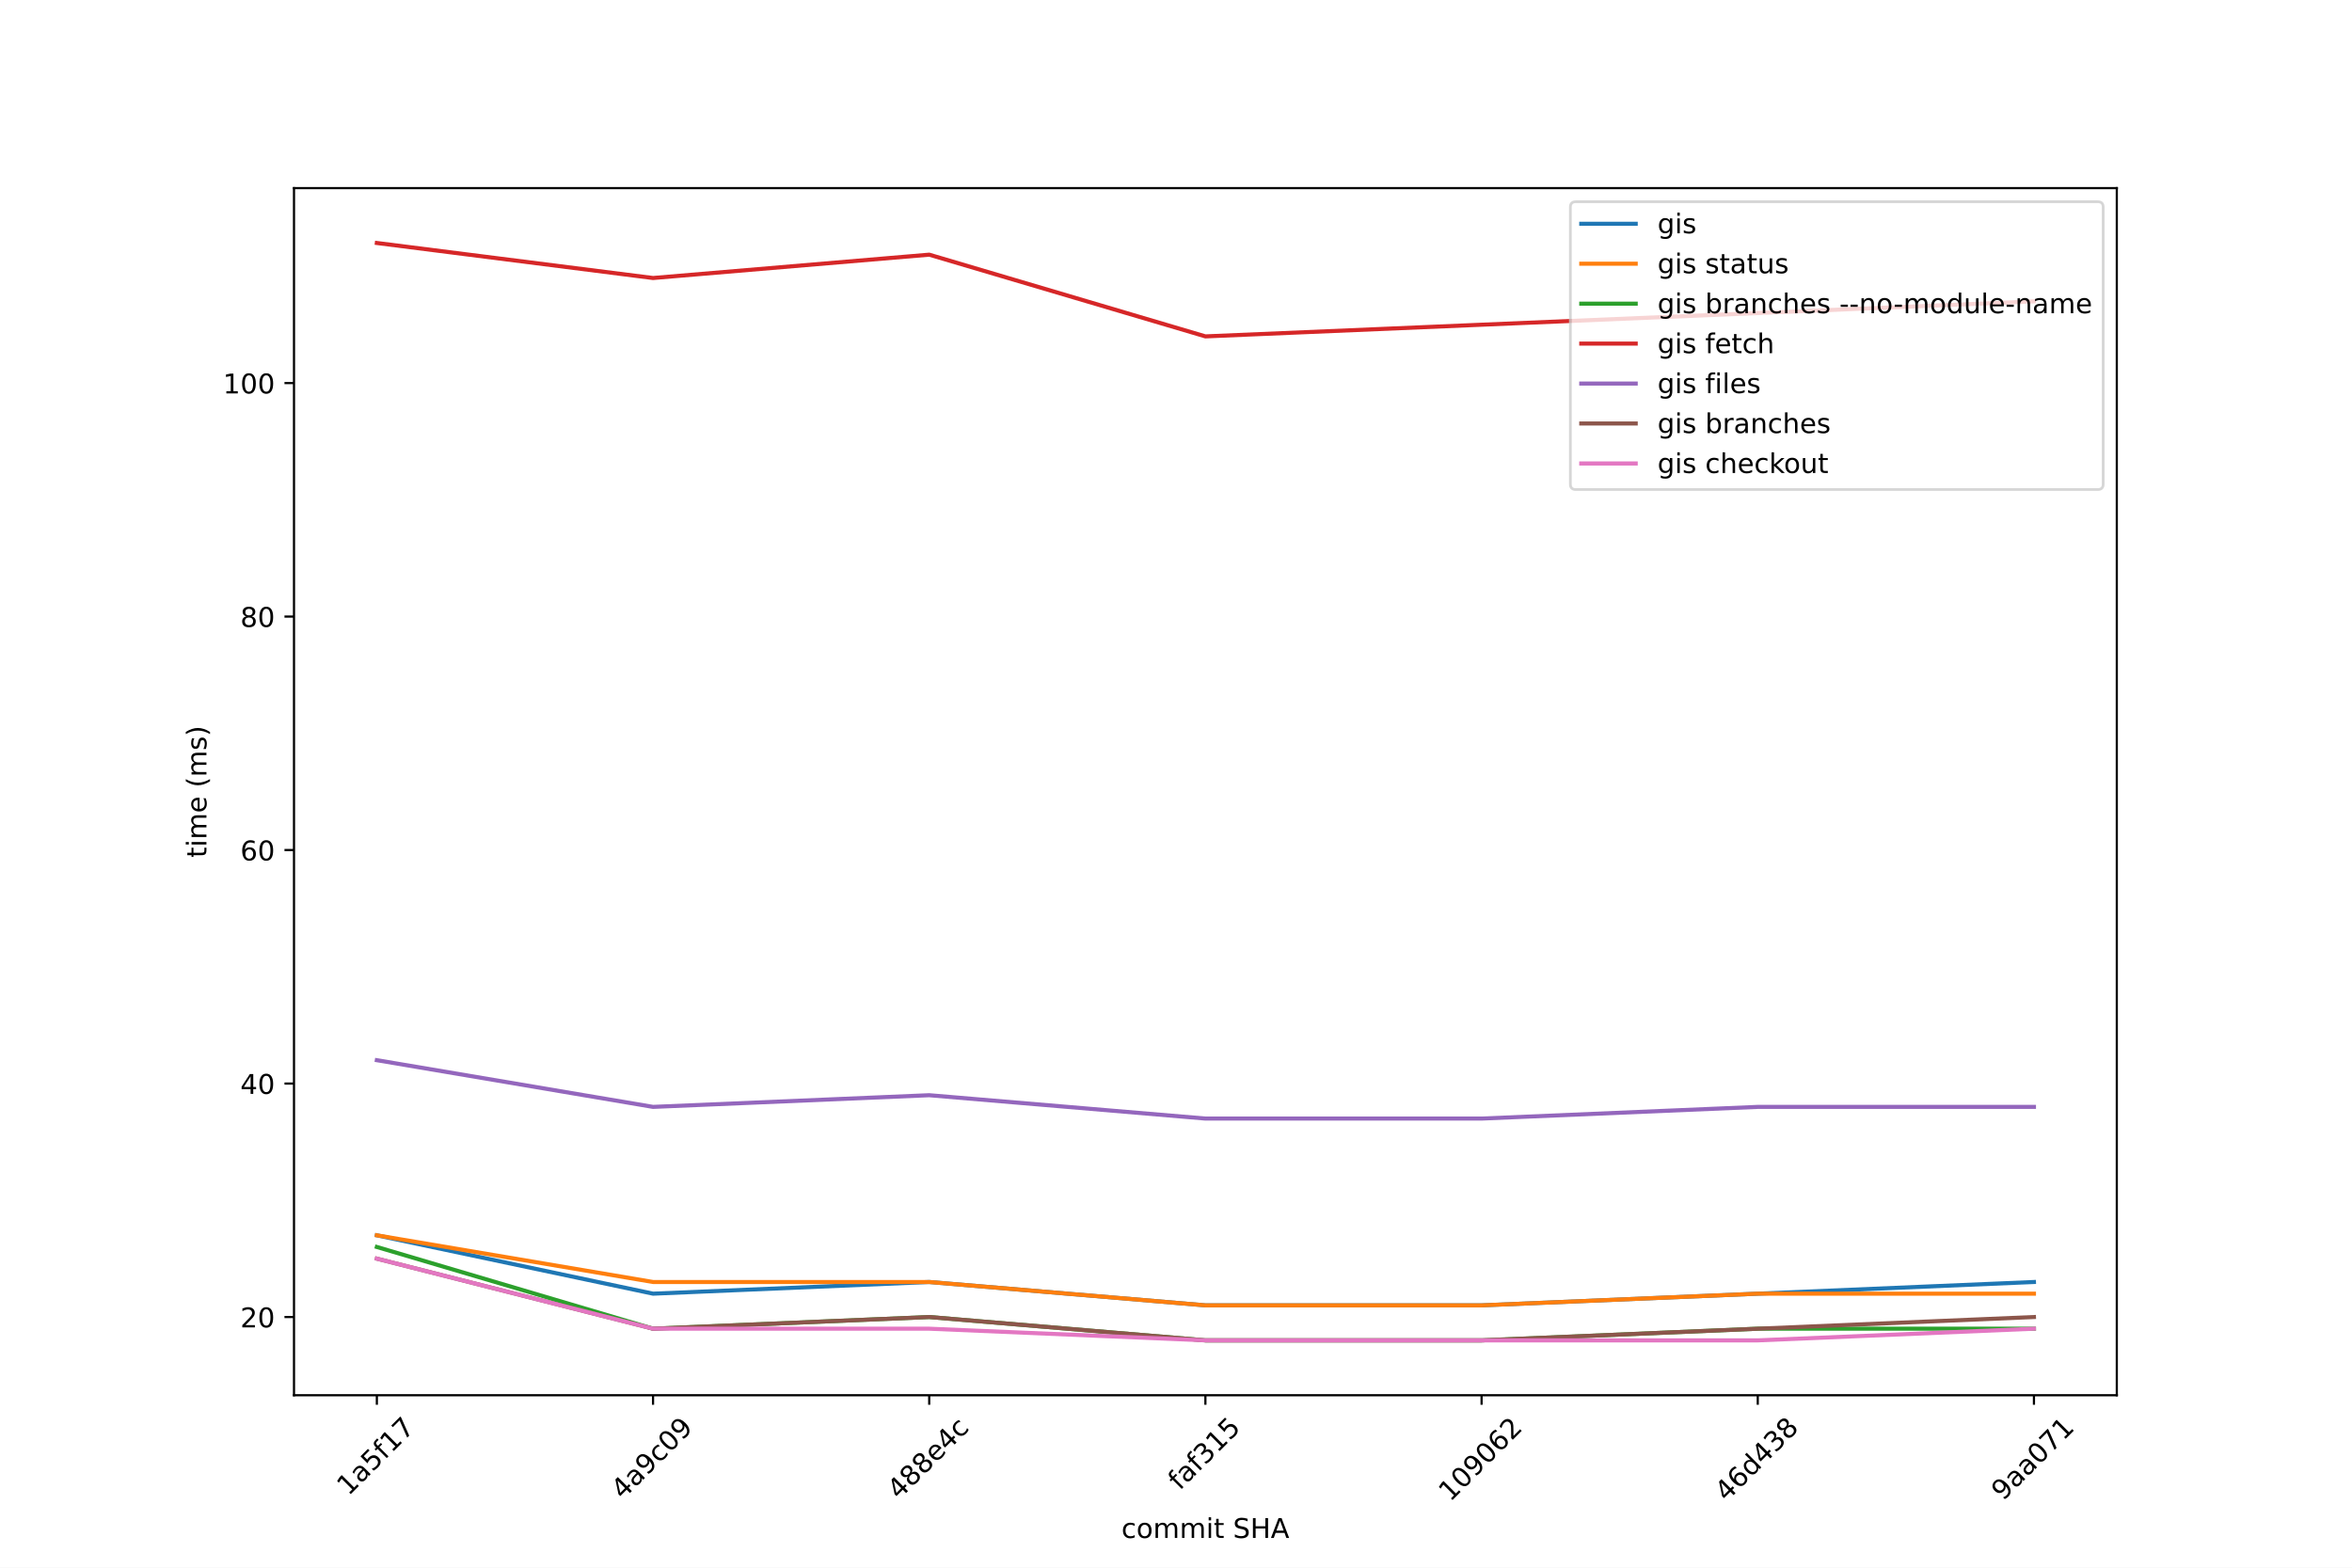
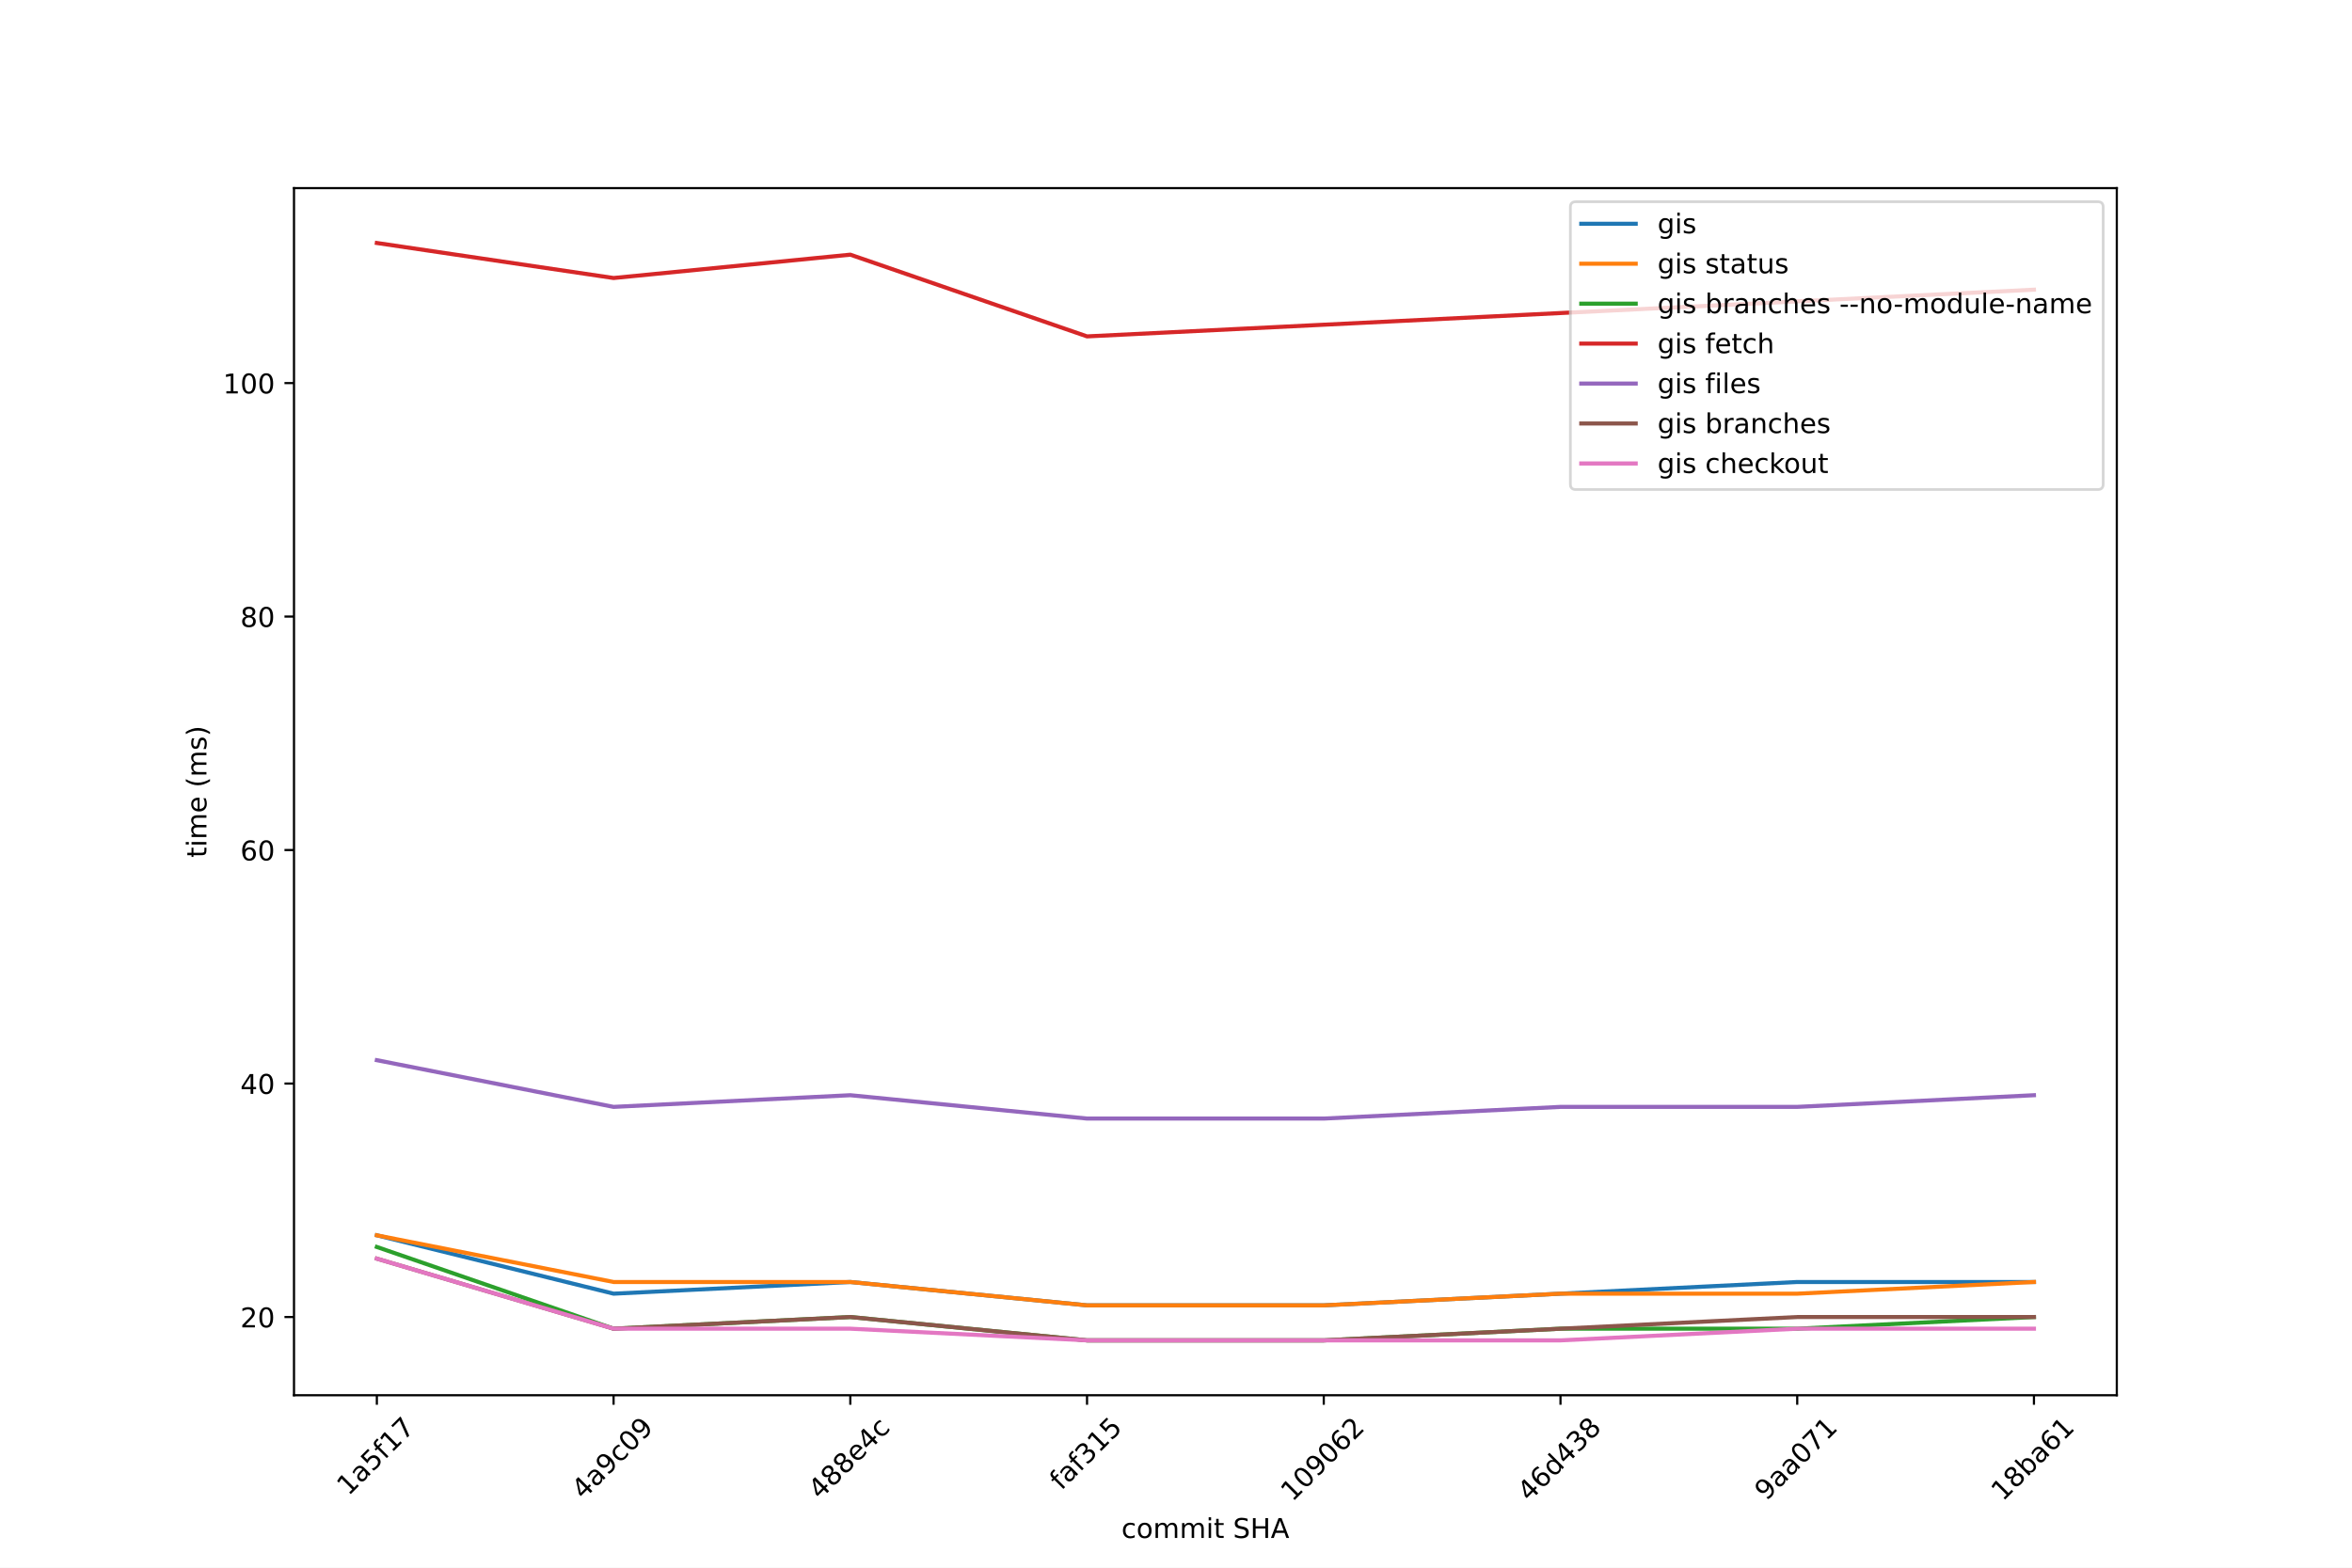
<svg xmlns="http://www.w3.org/2000/svg" xmlns:xlink="http://www.w3.org/1999/xlink" width="864pt" height="576pt" viewBox="0 0 864 576" version="1.1">
  <defs>
    <style type="text/css">*{stroke-linejoin: round; stroke-linecap: butt}</style>
  </defs>
  <g id="figure_1">
    <g id="patch_1">
      <path d="M 0 576  L 864 576  L 864 0  L 0 0  z " style="fill: #ffffff" />
    </g>
    <g id="axes_1">
      <g id="patch_2">
        <path d="M 108 512.64  L 777.6 512.64  L 777.6 69.12  L 108 69.12  z " style="fill: #ffffff" />
      </g>
      <g id="matplotlib.axis_1">
        <g id="xtick_1">
          <g id="line2d_1">
            <defs>
-               <path id="m22c5623aa6" d="M 0 0  L 0 3.5  " style="stroke: #000000; stroke-width: 0.8" />
-             </defs>
-             <g>
-               <use xlink:href="#m22c5623aa6" x="138.436" y="512.64" style="stroke: #000000; stroke-width: 0.8" />
+               <path id="m4ed3299cf0" d="M 0 0  L 0 3.5  " style="stroke: #000000; stroke-width: 0.8" />
+             </defs>
+             <g>
+               <use xlink:href="#m4ed3299cf0" x="138.436" y="512.64" style="stroke: #000000; stroke-width: 0.8" />
            </g>
          </g>
          <g id="text_1">
            <g transform="translate(127.9784 549.8312) rotate(-45) scale(0.1 -0.1)">
              <defs>
                <path id="DejaVuSans-31" d="M 794 531  L 1825 531  L 1825 4091  L 703 3866  L 703 4441  L 1819 4666  L 2450 4666  L 2450 531  L 3481 531  L 3481 0  L 794 0  L 794 531  z " transform="scale(0.015625)" />
                <path id="DejaVuSans-61" d="M 2194 1759  Q 1497 1759 1228 1600  Q 959 1441 959 1056  Q 959 750 1161 570  Q 1363 391 1709 391  Q 2188 391 2477 730  Q 2766 1069 2766 1631  L 2766 1759  L 2194 1759  z M 3341 1997  L 3341 0  L 2766 0  L 2766 531  Q 2569 213 2275 61  Q 1981 -91 1556 -91  Q 1019 -91 701 211  Q 384 513 384 1019  Q 384 1609 779 1909  Q 1175 2209 1959 2209  L 2766 2209  L 2766 2266  Q 2766 2663 2505 2880  Q 2244 3097 1772 3097  Q 1472 3097 1187 3025  Q 903 2953 641 2809  L 641 3341  Q 956 3463 1253 3523  Q 1550 3584 1831 3584  Q 2591 3584 2966 3190  Q 3341 2797 3341 1997  z " transform="scale(0.015625)" />
                <path id="DejaVuSans-35" d="M 691 4666  L 3169 4666  L 3169 4134  L 1269 4134  L 1269 2991  Q 1406 3038 1543 3061  Q 1681 3084 1819 3084  Q 2600 3084 3056 2656  Q 3513 2228 3513 1497  Q 3513 744 3044 326  Q 2575 -91 1722 -91  Q 1428 -91 1123 -41  Q 819 9 494 109  L 494 744  Q 775 591 1075 516  Q 1375 441 1709 441  Q 2250 441 2565 725  Q 2881 1009 2881 1497  Q 2881 1984 2565 2268  Q 2250 2553 1709 2553  Q 1456 2553 1204 2497  Q 953 2441 691 2322  L 691 4666  z " transform="scale(0.015625)" />
                <path id="DejaVuSans-66" d="M 2375 4863  L 2375 4384  L 1825 4384  Q 1516 4384 1395 4259  Q 1275 4134 1275 3809  L 1275 3500  L 2222 3500  L 2222 3053  L 1275 3053  L 1275 0  L 697 0  L 697 3053  L 147 3053  L 147 3500  L 697 3500  L 697 3744  Q 697 4328 969 4595  Q 1241 4863 1831 4863  L 2375 4863  z " transform="scale(0.015625)" />
                <path id="DejaVuSans-37" d="M 525 4666  L 3525 4666  L 3525 4397  L 1831 0  L 1172 0  L 2766 4134  L 525 4134  L 525 4666  z " transform="scale(0.015625)" />
              </defs>
              <use xlink:href="#DejaVuSans-31" />
              <use xlink:href="#DejaVuSans-61" x="63.623" />
              <use xlink:href="#DejaVuSans-35" x="124.902" />
              <use xlink:href="#DejaVuSans-66" x="188.525" />
              <use xlink:href="#DejaVuSans-31" x="223.73" />
              <use xlink:href="#DejaVuSans-37" x="287.354" />
            </g>
          </g>
        </g>
        <g id="xtick_2">
          <g id="line2d_2">
            <g>
-               <use xlink:href="#m22c5623aa6" x="239.891" y="512.64" style="stroke: #000000; stroke-width: 0.8" />
+               <use xlink:href="#m4ed3299cf0" x="225.397" y="512.64" style="stroke: #000000; stroke-width: 0.8" />
            </g>
          </g>
          <g id="text_2">
-             <g transform="translate(228.7335 551.23) rotate(-45) scale(0.1 -0.1)">
+             <g transform="translate(214.24 551.23) rotate(-45) scale(0.1 -0.1)">
              <defs>
                <path id="DejaVuSans-34" d="M 2419 4116  L 825 1625  L 2419 1625  L 2419 4116  z M 2253 4666  L 3047 4666  L 3047 1625  L 3713 1625  L 3713 1100  L 3047 1100  L 3047 0  L 2419 0  L 2419 1100  L 313 1100  L 313 1709  L 2253 4666  z " transform="scale(0.015625)" />
                <path id="DejaVuSans-39" d="M 703 97  L 703 672  Q 941 559 1184 500  Q 1428 441 1663 441  Q 2288 441 2617 861  Q 2947 1281 2994 2138  Q 2813 1869 2534 1725  Q 2256 1581 1919 1581  Q 1219 1581 811 2004  Q 403 2428 403 3163  Q 403 3881 828 4315  Q 1253 4750 1959 4750  Q 2769 4750 3195 4129  Q 3622 3509 3622 2328  Q 3622 1225 3098 567  Q 2575 -91 1691 -91  Q 1453 -91 1209 -44  Q 966 3 703 97  z M 1959 2075  Q 2384 2075 2632 2365  Q 2881 2656 2881 3163  Q 2881 3666 2632 3958  Q 2384 4250 1959 4250  Q 1534 4250 1286 3958  Q 1038 3666 1038 3163  Q 1038 2656 1286 2365  Q 1534 2075 1959 2075  z " transform="scale(0.015625)" />
                <path id="DejaVuSans-63" d="M 3122 3366  L 3122 2828  Q 2878 2963 2633 3030  Q 2388 3097 2138 3097  Q 1578 3097 1268 2742  Q 959 2388 959 1747  Q 959 1106 1268 751  Q 1578 397 2138 397  Q 2388 397 2633 464  Q 2878 531 3122 666  L 3122 134  Q 2881 22 2623 -34  Q 2366 -91 2075 -91  Q 1284 -91 818 406  Q 353 903 353 1747  Q 353 2603 823 3093  Q 1294 3584 2113 3584  Q 2378 3584 2631 3529  Q 2884 3475 3122 3366  z " transform="scale(0.015625)" />
                <path id="DejaVuSans-30" d="M 2034 4250  Q 1547 4250 1301 3770  Q 1056 3291 1056 2328  Q 1056 1369 1301 889  Q 1547 409 2034 409  Q 2525 409 2770 889  Q 3016 1369 3016 2328  Q 3016 3291 2770 3770  Q 2525 4250 2034 4250  z M 2034 4750  Q 2819 4750 3233 4129  Q 3647 3509 3647 2328  Q 3647 1150 3233 529  Q 2819 -91 2034 -91  Q 1250 -91 836 529  Q 422 1150 422 2328  Q 422 3509 836 4129  Q 1250 4750 2034 4750  z " transform="scale(0.015625)" />
              </defs>
              <use xlink:href="#DejaVuSans-34" />
              <use xlink:href="#DejaVuSans-61" x="63.623" />
              <use xlink:href="#DejaVuSans-39" x="124.902" />
              <use xlink:href="#DejaVuSans-63" x="188.525" />
              <use xlink:href="#DejaVuSans-30" x="243.506" />
              <use xlink:href="#DejaVuSans-39" x="307.129" />
            </g>
          </g>
        </g>
        <g id="xtick_3">
          <g id="line2d_3">
            <g>
-               <use xlink:href="#m22c5623aa6" x="341.345" y="512.64" style="stroke: #000000; stroke-width: 0.8" />
+               <use xlink:href="#m4ed3299cf0" x="312.358" y="512.64" style="stroke: #000000; stroke-width: 0.8" />
            </g>
          </g>
          <g id="text_3">
-             <g transform="translate(330.1792 551.2477) rotate(-45) scale(0.1 -0.1)">
+             <g transform="translate(301.1922 551.2477) rotate(-45) scale(0.1 -0.1)">
              <defs>
                <path id="DejaVuSans-38" d="M 2034 2216  Q 1584 2216 1326 1975  Q 1069 1734 1069 1313  Q 1069 891 1326 650  Q 1584 409 2034 409  Q 2484 409 2743 651  Q 3003 894 3003 1313  Q 3003 1734 2745 1975  Q 2488 2216 2034 2216  z M 1403 2484  Q 997 2584 770 2862  Q 544 3141 544 3541  Q 544 4100 942 4425  Q 1341 4750 2034 4750  Q 2731 4750 3128 4425  Q 3525 4100 3525 3541  Q 3525 3141 3298 2862  Q 3072 2584 2669 2484  Q 3125 2378 3379 2068  Q 3634 1759 3634 1313  Q 3634 634 3220 271  Q 2806 -91 2034 -91  Q 1263 -91 848 271  Q 434 634 434 1313  Q 434 1759 690 2068  Q 947 2378 1403 2484  z M 1172 3481  Q 1172 3119 1398 2916  Q 1625 2713 2034 2713  Q 2441 2713 2670 2916  Q 2900 3119 2900 3481  Q 2900 3844 2670 4047  Q 2441 4250 2034 4250  Q 1625 4250 1398 4047  Q 1172 3844 1172 3481  z " transform="scale(0.015625)" />
                <path id="DejaVuSans-65" d="M 3597 1894  L 3597 1613  L 953 1613  Q 991 1019 1311 708  Q 1631 397 2203 397  Q 2534 397 2845 478  Q 3156 559 3463 722  L 3463 178  Q 3153 47 2828 -22  Q 2503 -91 2169 -91  Q 1331 -91 842 396  Q 353 884 353 1716  Q 353 2575 817 3079  Q 1281 3584 2069 3584  Q 2775 3584 3186 3129  Q 3597 2675 3597 1894  z M 3022 2063  Q 3016 2534 2758 2815  Q 2500 3097 2075 3097  Q 1594 3097 1305 2825  Q 1016 2553 972 2059  L 3022 2063  z " transform="scale(0.015625)" />
              </defs>
              <use xlink:href="#DejaVuSans-34" />
              <use xlink:href="#DejaVuSans-38" x="63.623" />
              <use xlink:href="#DejaVuSans-38" x="127.246" />
              <use xlink:href="#DejaVuSans-65" x="190.869" />
              <use xlink:href="#DejaVuSans-34" x="252.393" />
              <use xlink:href="#DejaVuSans-63" x="316.016" />
            </g>
          </g>
        </g>
        <g id="xtick_4">
          <g id="line2d_4">
            <g>
-               <use xlink:href="#m22c5623aa6" x="442.8" y="512.64" style="stroke: #000000; stroke-width: 0.8" />
+               <use xlink:href="#m4ed3299cf0" x="399.319" y="512.64" style="stroke: #000000; stroke-width: 0.8" />
            </g>
          </g>
          <g id="text_4">
-             <g transform="translate(433.3469 547.8215) rotate(-45) scale(0.1 -0.1)">
+             <g transform="translate(389.8663 547.8215) rotate(-45) scale(0.1 -0.1)">
              <defs>
                <path id="DejaVuSans-33" d="M 2597 2516  Q 3050 2419 3304 2112  Q 3559 1806 3559 1356  Q 3559 666 3084 287  Q 2609 -91 1734 -91  Q 1441 -91 1130 -33  Q 819 25 488 141  L 488 750  Q 750 597 1062 519  Q 1375 441 1716 441  Q 2309 441 2620 675  Q 2931 909 2931 1356  Q 2931 1769 2642 2001  Q 2353 2234 1838 2234  L 1294 2234  L 1294 2753  L 1863 2753  Q 2328 2753 2575 2939  Q 2822 3125 2822 3475  Q 2822 3834 2567 4026  Q 2313 4219 1838 4219  Q 1578 4219 1281 4162  Q 984 4106 628 3988  L 628 4550  Q 988 4650 1302 4700  Q 1616 4750 1894 4750  Q 2613 4750 3031 4423  Q 3450 4097 3450 3541  Q 3450 3153 3228 2886  Q 3006 2619 2597 2516  z " transform="scale(0.015625)" />
              </defs>
              <use xlink:href="#DejaVuSans-66" />
              <use xlink:href="#DejaVuSans-61" x="35.205" />
              <use xlink:href="#DejaVuSans-66" x="96.484" />
              <use xlink:href="#DejaVuSans-33" x="131.689" />
              <use xlink:href="#DejaVuSans-31" x="195.312" />
              <use xlink:href="#DejaVuSans-35" x="258.936" />
            </g>
          </g>
        </g>
        <g id="xtick_5">
          <g id="line2d_5">
            <g>
-               <use xlink:href="#m22c5623aa6" x="544.255" y="512.64" style="stroke: #000000; stroke-width: 0.8" />
+               <use xlink:href="#m4ed3299cf0" x="486.281" y="512.64" style="stroke: #000000; stroke-width: 0.8" />
            </g>
          </g>
          <g id="text_5">
-             <g transform="translate(532.7088 552.0067) rotate(-45) scale(0.1 -0.1)">
+             <g transform="translate(474.7348 552.0067) rotate(-45) scale(0.1 -0.1)">
              <defs>
                <path id="DejaVuSans-36" d="M 2113 2584  Q 1688 2584 1439 2293  Q 1191 2003 1191 1497  Q 1191 994 1439 701  Q 1688 409 2113 409  Q 2538 409 2786 701  Q 3034 994 3034 1497  Q 3034 2003 2786 2293  Q 2538 2584 2113 2584  z M 3366 4563  L 3366 3988  Q 3128 4100 2886 4159  Q 2644 4219 2406 4219  Q 1781 4219 1451 3797  Q 1122 3375 1075 2522  Q 1259 2794 1537 2939  Q 1816 3084 2150 3084  Q 2853 3084 3261 2657  Q 3669 2231 3669 1497  Q 3669 778 3244 343  Q 2819 -91 2113 -91  Q 1303 -91 875 529  Q 447 1150 447 2328  Q 447 3434 972 4092  Q 1497 4750 2381 4750  Q 2619 4750 2861 4703  Q 3103 4656 3366 4563  z " transform="scale(0.015625)" />
                <path id="DejaVuSans-32" d="M 1228 531  L 3431 531  L 3431 0  L 469 0  L 469 531  Q 828 903 1448 1529  Q 2069 2156 2228 2338  Q 2531 2678 2651 2914  Q 2772 3150 2772 3378  Q 2772 3750 2511 3984  Q 2250 4219 1831 4219  Q 1534 4219 1204 4116  Q 875 4013 500 3803  L 500 4441  Q 881 4594 1212 4672  Q 1544 4750 1819 4750  Q 2544 4750 2975 4387  Q 3406 4025 3406 3419  Q 3406 3131 3298 2873  Q 3191 2616 2906 2266  Q 2828 2175 2409 1742  Q 1991 1309 1228 531  z " transform="scale(0.015625)" />
              </defs>
              <use xlink:href="#DejaVuSans-31" />
              <use xlink:href="#DejaVuSans-30" x="63.623" />
              <use xlink:href="#DejaVuSans-39" x="127.246" />
              <use xlink:href="#DejaVuSans-30" x="190.869" />
              <use xlink:href="#DejaVuSans-36" x="254.492" />
              <use xlink:href="#DejaVuSans-32" x="318.115" />
            </g>
          </g>
        </g>
        <g id="xtick_6">
          <g id="line2d_6">
            <g>
-               <use xlink:href="#m22c5623aa6" x="645.709" y="512.64" style="stroke: #000000; stroke-width: 0.8" />
+               <use xlink:href="#m4ed3299cf0" x="573.242" y="512.64" style="stroke: #000000; stroke-width: 0.8" />
            </g>
          </g>
          <g id="text_6">
-             <g transform="translate(634.1683 551.9968) rotate(-45) scale(0.1 -0.1)">
+             <g transform="translate(561.7008 551.9968) rotate(-45) scale(0.1 -0.1)">
              <defs>
                <path id="DejaVuSans-64" d="M 2906 2969  L 2906 4863  L 3481 4863  L 3481 0  L 2906 0  L 2906 525  Q 2725 213 2448 61  Q 2172 -91 1784 -91  Q 1150 -91 751 415  Q 353 922 353 1747  Q 353 2572 751 3078  Q 1150 3584 1784 3584  Q 2172 3584 2448 3432  Q 2725 3281 2906 2969  z M 947 1747  Q 947 1113 1208 752  Q 1469 391 1925 391  Q 2381 391 2643 752  Q 2906 1113 2906 1747  Q 2906 2381 2643 2742  Q 2381 3103 1925 3103  Q 1469 3103 1208 2742  Q 947 2381 947 1747  z " transform="scale(0.015625)" />
              </defs>
              <use xlink:href="#DejaVuSans-34" />
              <use xlink:href="#DejaVuSans-36" x="63.623" />
              <use xlink:href="#DejaVuSans-64" x="127.246" />
              <use xlink:href="#DejaVuSans-34" x="190.723" />
              <use xlink:href="#DejaVuSans-33" x="254.346" />
              <use xlink:href="#DejaVuSans-38" x="317.969" />
            </g>
          </g>
        </g>
        <g id="xtick_7">
          <g id="line2d_7">
            <g>
-               <use xlink:href="#m22c5623aa6" x="747.164" y="512.64" style="stroke: #000000; stroke-width: 0.8" />
+               <use xlink:href="#m4ed3299cf0" x="660.203" y="512.64" style="stroke: #000000; stroke-width: 0.8" />
            </g>
          </g>
          <g id="text_7">
-             <g transform="translate(735.7836 551.6753) rotate(-45) scale(0.1 -0.1)">
+             <g transform="translate(648.8226 551.6753) rotate(-45) scale(0.1 -0.1)">
              <use xlink:href="#DejaVuSans-39" />
              <use xlink:href="#DejaVuSans-61" x="63.623" />
              <use xlink:href="#DejaVuSans-61" x="124.902" />
              <use xlink:href="#DejaVuSans-30" x="186.182" />
              <use xlink:href="#DejaVuSans-37" x="249.805" />
              <use xlink:href="#DejaVuSans-31" x="313.428" />
            </g>
          </g>
        </g>
-         <g id="text_8">
+         <g id="xtick_8">
+           <g id="line2d_8">
+             <g>
+               <use xlink:href="#m4ed3299cf0" x="747.164" y="512.64" style="stroke: #000000; stroke-width: 0.8" />
+             </g>
+           </g>
+           <g id="text_8">
+             <g transform="translate(735.7057 551.831) rotate(-45) scale(0.1 -0.1)">
+               <defs>
+                 <path id="DejaVuSans-62" d="M 3116 1747  Q 3116 2381 2855 2742  Q 2594 3103 2138 3103  Q 1681 3103 1420 2742  Q 1159 2381 1159 1747  Q 1159 1113 1420 752  Q 1681 391 2138 391  Q 2594 391 2855 752  Q 3116 1113 3116 1747  z M 1159 2969  Q 1341 3281 1617 3432  Q 1894 3584 2278 3584  Q 2916 3584 3314 3078  Q 3713 2572 3713 1747  Q 3713 922 3314 415  Q 2916 -91 2278 -91  Q 1894 -91 1617 61  Q 1341 213 1159 525  L 1159 0  L 581 0  L 581 4863  L 1159 4863  L 1159 2969  z " transform="scale(0.015625)" />
+               </defs>
+               <use xlink:href="#DejaVuSans-31" />
+               <use xlink:href="#DejaVuSans-38" x="63.623" />
+               <use xlink:href="#DejaVuSans-62" x="127.246" />
+               <use xlink:href="#DejaVuSans-61" x="190.723" />
+               <use xlink:href="#DejaVuSans-36" x="252.002" />
+               <use xlink:href="#DejaVuSans-31" x="315.625" />
+             </g>
+           </g>
+         </g>
+         <g id="text_9">
          <g transform="translate(411.9578 565.0757) scale(0.1 -0.1)">
            <defs>
              <path id="DejaVuSans-6f" d="M 1959 3097  Q 1497 3097 1228 2736  Q 959 2375 959 1747  Q 959 1119 1226 758  Q 1494 397 1959 397  Q 2419 397 2687 759  Q 2956 1122 2956 1747  Q 2956 2369 2687 2733  Q 2419 3097 1959 3097  z M 1959 3584  Q 2709 3584 3137 3096  Q 3566 2609 3566 1747  Q 3566 888 3137 398  Q 2709 -91 1959 -91  Q 1206 -91 779 398  Q 353 888 353 1747  Q 353 2609 779 3096  Q 1206 3584 1959 3584  z " transform="scale(0.015625)" />
              <path id="DejaVuSans-6d" d="M 3328 2828  Q 3544 3216 3844 3400  Q 4144 3584 4550 3584  Q 5097 3584 5394 3201  Q 5691 2819 5691 2113  L 5691 0  L 5113 0  L 5113 2094  Q 5113 2597 4934 2840  Q 4756 3084 4391 3084  Q 3944 3084 3684 2787  Q 3425 2491 3425 1978  L 3425 0  L 2847 0  L 2847 2094  Q 2847 2600 2669 2842  Q 2491 3084 2119 3084  Q 1678 3084 1418 2786  Q 1159 2488 1159 1978  L 1159 0  L 581 0  L 581 3500  L 1159 3500  L 1159 2956  Q 1356 3278 1631 3431  Q 1906 3584 2284 3584  Q 2666 3584 2933 3390  Q 3200 3197 3328 2828  z " transform="scale(0.015625)" />
              <path id="DejaVuSans-69" d="M 603 3500  L 1178 3500  L 1178 0  L 603 0  L 603 3500  z M 603 4863  L 1178 4863  L 1178 4134  L 603 4134  L 603 4863  z " transform="scale(0.015625)" />
              <path id="DejaVuSans-74" d="M 1172 4494  L 1172 3500  L 2356 3500  L 2356 3053  L 1172 3053  L 1172 1153  Q 1172 725 1289 603  Q 1406 481 1766 481  L 2356 481  L 2356 0  L 1766 0  Q 1100 0 847 248  Q 594 497 594 1153  L 594 3053  L 172 3053  L 172 3500  L 594 3500  L 594 4494  L 1172 4494  z " transform="scale(0.015625)" />
              <path id="DejaVuSans-20" transform="scale(0.015625)" />
              <path id="DejaVuSans-53" d="M 3425 4513  L 3425 3897  Q 3066 4069 2747 4153  Q 2428 4238 2131 4238  Q 1616 4238 1336 4038  Q 1056 3838 1056 3469  Q 1056 3159 1242 3001  Q 1428 2844 1947 2747  L 2328 2669  Q 3034 2534 3370 2195  Q 3706 1856 3706 1288  Q 3706 609 3251 259  Q 2797 -91 1919 -91  Q 1588 -91 1214 -16  Q 841 59 441 206  L 441 856  Q 825 641 1194 531  Q 1563 422 1919 422  Q 2459 422 2753 634  Q 3047 847 3047 1241  Q 3047 1584 2836 1778  Q 2625 1972 2144 2069  L 1759 2144  Q 1053 2284 737 2584  Q 422 2884 422 3419  Q 422 4038 858 4394  Q 1294 4750 2059 4750  Q 2388 4750 2728 4690  Q 3069 4631 3425 4513  z " transform="scale(0.015625)" />
              <path id="DejaVuSans-48" d="M 628 4666  L 1259 4666  L 1259 2753  L 3553 2753  L 3553 4666  L 4184 4666  L 4184 0  L 3553 0  L 3553 2222  L 1259 2222  L 1259 0  L 628 0  L 628 4666  z " transform="scale(0.015625)" />
              <path id="DejaVuSans-41" d="M 2188 4044  L 1331 1722  L 3047 1722  L 2188 4044  z M 1831 4666  L 2547 4666  L 4325 0  L 3669 0  L 3244 1197  L 1141 1197  L 716 0  L 50 0  L 1831 4666  z " transform="scale(0.015625)" />
            </defs>
            <use xlink:href="#DejaVuSans-63" />
            <use xlink:href="#DejaVuSans-6f" x="54.98" />
            <use xlink:href="#DejaVuSans-6d" x="116.162" />
            <use xlink:href="#DejaVuSans-6d" x="213.574" />
            <use xlink:href="#DejaVuSans-69" x="310.986" />
            <use xlink:href="#DejaVuSans-74" x="338.77" />
            <use xlink:href="#DejaVuSans-20" x="377.979" />
            <use xlink:href="#DejaVuSans-53" x="409.766" />
            <use xlink:href="#DejaVuSans-48" x="473.242" />
            <use xlink:href="#DejaVuSans-41" x="548.438" />
          </g>
        </g>
      </g>
      <g id="matplotlib.axis_2">
        <g id="ytick_1">
-           <g id="line2d_8">
-             <defs>
-               <path id="ma9173fbe5a" d="M 0 0  L -3.5 0  " style="stroke: #000000; stroke-width: 0.8" />
-             </defs>
-             <g>
-               <use xlink:href="#ma9173fbe5a" x="108" y="483.901" style="stroke: #000000; stroke-width: 0.8" />
-             </g>
-           </g>
-           <g id="text_9">
+           <g id="line2d_9">
+             <defs>
+               <path id="macc76622b8" d="M 0 0  L -3.5 0  " style="stroke: #000000; stroke-width: 0.8" />
+             </defs>
+             <g>
+               <use xlink:href="#macc76622b8" x="108" y="483.901" style="stroke: #000000; stroke-width: 0.8" />
+             </g>
+           </g>
+           <g id="text_10">
            <g transform="translate(88.275 487.7005) scale(0.1 -0.1)">
              <use xlink:href="#DejaVuSans-32" />
              <use xlink:href="#DejaVuSans-30" x="63.623" />
            </g>
          </g>
        </g>
        <g id="ytick_2">
-           <g id="line2d_9">
-             <g>
-               <use xlink:href="#ma9173fbe5a" x="108" y="398.114" style="stroke: #000000; stroke-width: 0.8" />
-             </g>
-           </g>
-           <g id="text_10">
+           <g id="line2d_10">
+             <g>
+               <use xlink:href="#macc76622b8" x="108" y="398.114" style="stroke: #000000; stroke-width: 0.8" />
+             </g>
+           </g>
+           <g id="text_11">
            <g transform="translate(88.275 401.9133) scale(0.1 -0.1)">
              <use xlink:href="#DejaVuSans-34" />
              <use xlink:href="#DejaVuSans-30" x="63.623" />
            </g>
          </g>
        </g>
        <g id="ytick_3">
-           <g id="line2d_10">
-             <g>
-               <use xlink:href="#ma9173fbe5a" x="108" y="312.327" style="stroke: #000000; stroke-width: 0.8" />
-             </g>
-           </g>
-           <g id="text_11">
+           <g id="line2d_11">
+             <g>
+               <use xlink:href="#macc76622b8" x="108" y="312.327" style="stroke: #000000; stroke-width: 0.8" />
+             </g>
+           </g>
+           <g id="text_12">
            <g transform="translate(88.275 316.126) scale(0.1 -0.1)">
              <use xlink:href="#DejaVuSans-36" />
              <use xlink:href="#DejaVuSans-30" x="63.623" />
            </g>
          </g>
        </g>
        <g id="ytick_4">
-           <g id="line2d_11">
-             <g>
-               <use xlink:href="#ma9173fbe5a" x="108" y="226.54" style="stroke: #000000; stroke-width: 0.8" />
-             </g>
-           </g>
-           <g id="text_12">
+           <g id="line2d_12">
+             <g>
+               <use xlink:href="#macc76622b8" x="108" y="226.54" style="stroke: #000000; stroke-width: 0.8" />
+             </g>
+           </g>
+           <g id="text_13">
            <g transform="translate(88.275 230.3388) scale(0.1 -0.1)">
              <use xlink:href="#DejaVuSans-38" />
              <use xlink:href="#DejaVuSans-30" x="63.623" />
            </g>
          </g>
        </g>
        <g id="ytick_5">
-           <g id="line2d_12">
-             <g>
-               <use xlink:href="#ma9173fbe5a" x="108" y="140.752" style="stroke: #000000; stroke-width: 0.8" />
-             </g>
-           </g>
-           <g id="text_13">
+           <g id="line2d_13">
+             <g>
+               <use xlink:href="#macc76622b8" x="108" y="140.752" style="stroke: #000000; stroke-width: 0.8" />
+             </g>
+           </g>
+           <g id="text_14">
            <g transform="translate(81.9125 144.5516) scale(0.1 -0.1)">
              <use xlink:href="#DejaVuSans-31" />
              <use xlink:href="#DejaVuSans-30" x="63.623" />
              <use xlink:href="#DejaVuSans-30" x="127.246" />
            </g>
          </g>
        </g>
-         <g id="text_14">
+         <g id="text_15">
          <g transform="translate(75.83281 315.1417) rotate(-90) scale(0.1 -0.1)">
            <defs>
              <path id="DejaVuSans-28" d="M 1984 4856  Q 1566 4138 1362 3434  Q 1159 2731 1159 2009  Q 1159 1288 1364 580  Q 1569 -128 1984 -844  L 1484 -844  Q 1016 -109 783 600  Q 550 1309 550 2009  Q 550 2706 781 3412  Q 1013 4119 1484 4856  L 1984 4856  z " transform="scale(0.015625)" />
              <path id="DejaVuSans-73" d="M 2834 3397  L 2834 2853  Q 2591 2978 2328 3040  Q 2066 3103 1784 3103  Q 1356 3103 1142 2972  Q 928 2841 928 2578  Q 928 2378 1081 2264  Q 1234 2150 1697 2047  L 1894 2003  Q 2506 1872 2764 1633  Q 3022 1394 3022 966  Q 3022 478 2636 193  Q 2250 -91 1575 -91  Q 1294 -91 989 -36  Q 684 19 347 128  L 347 722  Q 666 556 975 473  Q 1284 391 1588 391  Q 1994 391 2212 530  Q 2431 669 2431 922  Q 2431 1156 2273 1281  Q 2116 1406 1581 1522  L 1381 1569  Q 847 1681 609 1914  Q 372 2147 372 2553  Q 372 3047 722 3315  Q 1072 3584 1716 3584  Q 2034 3584 2315 3537  Q 2597 3491 2834 3397  z " transform="scale(0.015625)" />
              <path id="DejaVuSans-29" d="M 513 4856  L 1013 4856  Q 1481 4119 1714 3412  Q 1947 2706 1947 2009  Q 1947 1309 1714 600  Q 1481 -109 1013 -844  L 513 -844  Q 928 -128 1133 580  Q 1338 1288 1338 2009  Q 1338 2731 1133 3434  Q 928 4138 513 4856  z " transform="scale(0.015625)" />
            </defs>
            <use xlink:href="#DejaVuSans-74" />
            <use xlink:href="#DejaVuSans-69" x="39.209" />
            <use xlink:href="#DejaVuSans-6d" x="66.992" />
            <use xlink:href="#DejaVuSans-65" x="164.404" />
            <use xlink:href="#DejaVuSans-20" x="225.928" />
            <use xlink:href="#DejaVuSans-28" x="257.715" />
            <use xlink:href="#DejaVuSans-6d" x="296.729" />
            <use xlink:href="#DejaVuSans-73" x="394.141" />
            <use xlink:href="#DejaVuSans-29" x="446.24" />
          </g>
        </g>
      </g>
-       <g id="line2d_13">
-         <path d="M 138.436 453.876  L 239.891 475.323  L 341.345 471.033  L 442.8 479.612  L 544.255 479.612  L 645.709 475.323  L 747.164 471.033  " clip-path="url(#p91c6412e43)" style="fill: none; stroke: #1f77b4; stroke-width: 1.5; stroke-linecap: square" />
-       </g>
      <g id="line2d_14">
-         <path d="M 138.436 453.876  L 239.891 471.033  L 341.345 471.033  L 442.8 479.612  L 544.255 479.612  L 645.709 475.323  L 747.164 475.323  " clip-path="url(#p91c6412e43)" style="fill: none; stroke: #ff7f0e; stroke-width: 1.5; stroke-linecap: square" />
+         <path d="M 138.436 453.876  L 225.397 475.323  L 312.358 471.033  L 399.319 479.612  L 486.281 479.612  L 573.242 475.323  L 660.203 471.033  L 747.164 471.033  " clip-path="url(#pd06b7e490e)" style="fill: none; stroke: #1f77b4; stroke-width: 1.5; stroke-linecap: square" />
      </g>
      <g id="line2d_15">
-         <path d="M 138.436 458.165  L 239.891 488.191  L 341.345 483.901  L 442.8 492.48  L 544.255 492.48  L 645.709 488.191  L 747.164 488.191  " clip-path="url(#p91c6412e43)" style="fill: none; stroke: #2ca02c; stroke-width: 1.5; stroke-linecap: square" />
+         <path d="M 138.436 453.876  L 225.397 471.033  L 312.358 471.033  L 399.319 479.612  L 486.281 479.612  L 573.242 475.323  L 660.203 475.323  L 747.164 471.033  " clip-path="url(#pd06b7e490e)" style="fill: none; stroke: #ff7f0e; stroke-width: 1.5; stroke-linecap: square" />
      </g>
      <g id="line2d_16">
-         <path d="M 138.436 89.28  L 239.891 102.148  L 341.345 93.569  L 442.8 123.595  L 544.255 119.306  L 645.709 115.016  L 747.164 110.727  " clip-path="url(#p91c6412e43)" style="fill: none; stroke: #d62728; stroke-width: 1.5; stroke-linecap: square" />
+         <path d="M 138.436 458.165  L 225.397 488.191  L 312.358 483.901  L 399.319 492.48  L 486.281 492.48  L 573.242 488.191  L 660.203 488.191  L 747.164 483.901  " clip-path="url(#pd06b7e490e)" style="fill: none; stroke: #2ca02c; stroke-width: 1.5; stroke-linecap: square" />
      </g>
      <g id="line2d_17">
-         <path d="M 138.436 389.535  L 239.891 406.693  L 341.345 402.403  L 442.8 410.982  L 544.255 410.982  L 645.709 406.693  L 747.164 406.693  " clip-path="url(#p91c6412e43)" style="fill: none; stroke: #9467bd; stroke-width: 1.5; stroke-linecap: square" />
+         <path d="M 138.436 89.28  L 225.397 102.148  L 312.358 93.569  L 399.319 123.595  L 486.281 119.306  L 573.242 115.016  L 660.203 110.727  L 747.164 106.437  " clip-path="url(#pd06b7e490e)" style="fill: none; stroke: #d62728; stroke-width: 1.5; stroke-linecap: square" />
      </g>
      <g id="line2d_18">
-         <path d="M 138.436 462.454  L 239.891 488.191  L 341.345 483.901  L 442.8 492.48  L 544.255 492.48  L 645.709 488.191  L 747.164 483.901  " clip-path="url(#p91c6412e43)" style="fill: none; stroke: #8c564b; stroke-width: 1.5; stroke-linecap: square" />
+         <path d="M 138.436 389.535  L 225.397 406.693  L 312.358 402.403  L 399.319 410.982  L 486.281 410.982  L 573.242 406.693  L 660.203 406.693  L 747.164 402.403  " clip-path="url(#pd06b7e490e)" style="fill: none; stroke: #9467bd; stroke-width: 1.5; stroke-linecap: square" />
      </g>
      <g id="line2d_19">
-         <path d="M 138.436 462.454  L 239.891 488.191  L 341.345 488.191  L 442.8 492.48  L 544.255 492.48  L 645.709 492.48  L 747.164 488.191  " clip-path="url(#p91c6412e43)" style="fill: none; stroke: #e377c2; stroke-width: 1.5; stroke-linecap: square" />
+         <path d="M 138.436 462.454  L 225.397 488.191  L 312.358 483.901  L 399.319 492.48  L 486.281 492.48  L 573.242 488.191  L 660.203 483.901  L 747.164 483.901  " clip-path="url(#pd06b7e490e)" style="fill: none; stroke: #8c564b; stroke-width: 1.5; stroke-linecap: square" />
+       </g>
+       <g id="line2d_20">
+         <path d="M 138.436 462.454  L 225.397 488.191  L 312.358 488.191  L 399.319 492.48  L 486.281 492.48  L 573.242 492.48  L 660.203 488.191  L 747.164 488.191  " clip-path="url(#pd06b7e490e)" style="fill: none; stroke: #e377c2; stroke-width: 1.5; stroke-linecap: square" />
      </g>
      <g id="patch_3">
        <path d="M 108 512.64  L 108 69.12  " style="fill: none; stroke: #000000; stroke-width: 0.8; stroke-linejoin: miter; stroke-linecap: square" />
      </g>
      <g id="patch_4">
        <path d="M 777.6 512.64  L 777.6 69.12  " style="fill: none; stroke: #000000; stroke-width: 0.8; stroke-linejoin: miter; stroke-linecap: square" />
      </g>
      <g id="patch_5">
        <path d="M 108 512.64  L 777.6 512.64  " style="fill: none; stroke: #000000; stroke-width: 0.8; stroke-linejoin: miter; stroke-linecap: square" />
      </g>
      <g id="patch_6">
        <path d="M 108 69.12  L 777.6 69.12  " style="fill: none; stroke: #000000; stroke-width: 0.8; stroke-linejoin: miter; stroke-linecap: square" />
      </g>
      <g id="legend_1">
        <g id="patch_7">
          <path d="M 578.873 179.867  L 770.6 179.867  Q 772.6 179.867 772.6 177.867  L 772.6 76.12  Q 772.6 74.12 770.6 74.12  L 578.873 74.12  Q 576.873 74.12 576.873 76.12  L 576.873 177.867  Q 576.873 179.867 578.873 179.867  z " style="fill: #ffffff; opacity: 0.8; stroke: #cccccc; stroke-linejoin: miter" />
        </g>
-         <g id="line2d_20">
+         <g id="line2d_21">
          <path d="M 580.873 82.218  L 590.873 82.218  L 600.873 82.218  " style="fill: none; stroke: #1f77b4; stroke-width: 1.5; stroke-linecap: square" />
        </g>
-         <g id="text_15">
+         <g id="text_16">
          <g transform="translate(608.8734 85.71844) scale(0.1 -0.1)">
            <defs>
              <path id="DejaVuSans-67" d="M 2906 1791  Q 2906 2416 2648 2759  Q 2391 3103 1925 3103  Q 1463 3103 1205 2759  Q 947 2416 947 1791  Q 947 1169 1205 825  Q 1463 481 1925 481  Q 2391 481 2648 825  Q 2906 1169 2906 1791  z M 3481 434  Q 3481 -459 3084 -895  Q 2688 -1331 1869 -1331  Q 1566 -1331 1297 -1286  Q 1028 -1241 775 -1147  L 775 -588  Q 1028 -725 1275 -790  Q 1522 -856 1778 -856  Q 2344 -856 2625 -561  Q 2906 -266 2906 331  L 2906 616  Q 2728 306 2450 153  Q 2172 0 1784 0  Q 1141 0 747 490  Q 353 981 353 1791  Q 353 2603 747 3093  Q 1141 3584 1784 3584  Q 2172 3584 2450 3431  Q 2728 3278 2906 2969  L 2906 3500  L 3481 3500  L 3481 434  z " transform="scale(0.015625)" />
            </defs>
            <use xlink:href="#DejaVuSans-67" />
            <use xlink:href="#DejaVuSans-69" x="63.477" />
            <use xlink:href="#DejaVuSans-73" x="91.26" />
          </g>
        </g>
-         <g id="line2d_21">
+         <g id="line2d_22">
          <path d="M 580.873 96.897  L 590.873 96.897  L 600.873 96.897  " style="fill: none; stroke: #ff7f0e; stroke-width: 1.5; stroke-linecap: square" />
        </g>
-         <g id="text_16">
+         <g id="text_17">
          <g transform="translate(608.8734 100.3966) scale(0.1 -0.1)">
            <defs>
              <path id="DejaVuSans-75" d="M 544 1381  L 544 3500  L 1119 3500  L 1119 1403  Q 1119 906 1312 657  Q 1506 409 1894 409  Q 2359 409 2629 706  Q 2900 1003 2900 1516  L 2900 3500  L 3475 3500  L 3475 0  L 2900 0  L 2900 538  Q 2691 219 2414 64  Q 2138 -91 1772 -91  Q 1169 -91 856 284  Q 544 659 544 1381  z M 1991 3584  L 1991 3584  z " transform="scale(0.015625)" />
            </defs>
            <use xlink:href="#DejaVuSans-67" />
            <use xlink:href="#DejaVuSans-69" x="63.477" />
            <use xlink:href="#DejaVuSans-73" x="91.26" />
            <use xlink:href="#DejaVuSans-20" x="143.359" />
            <use xlink:href="#DejaVuSans-73" x="175.146" />
            <use xlink:href="#DejaVuSans-74" x="227.246" />
            <use xlink:href="#DejaVuSans-61" x="266.455" />
            <use xlink:href="#DejaVuSans-74" x="327.734" />
            <use xlink:href="#DejaVuSans-75" x="366.943" />
            <use xlink:href="#DejaVuSans-73" x="430.322" />
          </g>
        </g>
-         <g id="line2d_22">
+         <g id="line2d_23">
          <path d="M 580.873 111.575  L 590.873 111.575  L 600.873 111.575  " style="fill: none; stroke: #2ca02c; stroke-width: 1.5; stroke-linecap: square" />
        </g>
-         <g id="text_17">
+         <g id="text_18">
          <g transform="translate(608.8734 115.0747) scale(0.1 -0.1)">
            <defs>
-               <path id="DejaVuSans-62" d="M 3116 1747  Q 3116 2381 2855 2742  Q 2594 3103 2138 3103  Q 1681 3103 1420 2742  Q 1159 2381 1159 1747  Q 1159 1113 1420 752  Q 1681 391 2138 391  Q 2594 391 2855 752  Q 3116 1113 3116 1747  z M 1159 2969  Q 1341 3281 1617 3432  Q 1894 3584 2278 3584  Q 2916 3584 3314 3078  Q 3713 2572 3713 1747  Q 3713 922 3314 415  Q 2916 -91 2278 -91  Q 1894 -91 1617 61  Q 1341 213 1159 525  L 1159 0  L 581 0  L 581 4863  L 1159 4863  L 1159 2969  z " transform="scale(0.015625)" />
              <path id="DejaVuSans-72" d="M 2631 2963  Q 2534 3019 2420 3045  Q 2306 3072 2169 3072  Q 1681 3072 1420 2755  Q 1159 2438 1159 1844  L 1159 0  L 581 0  L 581 3500  L 1159 3500  L 1159 2956  Q 1341 3275 1631 3429  Q 1922 3584 2338 3584  Q 2397 3584 2469 3576  Q 2541 3569 2628 3553  L 2631 2963  z " transform="scale(0.015625)" />
              <path id="DejaVuSans-6e" d="M 3513 2113  L 3513 0  L 2938 0  L 2938 2094  Q 2938 2591 2744 2837  Q 2550 3084 2163 3084  Q 1697 3084 1428 2787  Q 1159 2491 1159 1978  L 1159 0  L 581 0  L 581 3500  L 1159 3500  L 1159 2956  Q 1366 3272 1645 3428  Q 1925 3584 2291 3584  Q 2894 3584 3203 3211  Q 3513 2838 3513 2113  z " transform="scale(0.015625)" />
              <path id="DejaVuSans-68" d="M 3513 2113  L 3513 0  L 2938 0  L 2938 2094  Q 2938 2591 2744 2837  Q 2550 3084 2163 3084  Q 1697 3084 1428 2787  Q 1159 2491 1159 1978  L 1159 0  L 581 0  L 581 4863  L 1159 4863  L 1159 2956  Q 1366 3272 1645 3428  Q 1925 3584 2291 3584  Q 2894 3584 3203 3211  Q 3513 2838 3513 2113  z " transform="scale(0.015625)" />
              <path id="DejaVuSans-2d" d="M 313 2009  L 1997 2009  L 1997 1497  L 313 1497  L 313 2009  z " transform="scale(0.015625)" />
              <path id="DejaVuSans-6c" d="M 603 4863  L 1178 4863  L 1178 0  L 603 0  L 603 4863  z " transform="scale(0.015625)" />
            </defs>
            <use xlink:href="#DejaVuSans-67" />
            <use xlink:href="#DejaVuSans-69" x="63.477" />
            <use xlink:href="#DejaVuSans-73" x="91.26" />
            <use xlink:href="#DejaVuSans-20" x="143.359" />
            <use xlink:href="#DejaVuSans-62" x="175.146" />
            <use xlink:href="#DejaVuSans-72" x="238.623" />
            <use xlink:href="#DejaVuSans-61" x="279.736" />
            <use xlink:href="#DejaVuSans-6e" x="341.016" />
            <use xlink:href="#DejaVuSans-63" x="404.395" />
            <use xlink:href="#DejaVuSans-68" x="459.375" />
            <use xlink:href="#DejaVuSans-65" x="522.754" />
            <use xlink:href="#DejaVuSans-73" x="584.277" />
            <use xlink:href="#DejaVuSans-20" x="636.377" />
            <use xlink:href="#DejaVuSans-2d" x="668.164" />
            <use xlink:href="#DejaVuSans-2d" x="704.248" />
            <use xlink:href="#DejaVuSans-6e" x="740.332" />
            <use xlink:href="#DejaVuSans-6f" x="803.711" />
            <use xlink:href="#DejaVuSans-2d" x="866.768" />
            <use xlink:href="#DejaVuSans-6d" x="902.852" />
            <use xlink:href="#DejaVuSans-6f" x="1000.264" />
            <use xlink:href="#DejaVuSans-64" x="1061.445" />
            <use xlink:href="#DejaVuSans-75" x="1124.922" />
            <use xlink:href="#DejaVuSans-6c" x="1188.301" />
            <use xlink:href="#DejaVuSans-65" x="1216.084" />
            <use xlink:href="#DejaVuSans-2d" x="1277.607" />
            <use xlink:href="#DejaVuSans-6e" x="1313.691" />
            <use xlink:href="#DejaVuSans-61" x="1377.07" />
            <use xlink:href="#DejaVuSans-6d" x="1438.35" />
            <use xlink:href="#DejaVuSans-65" x="1535.762" />
          </g>
        </g>
-         <g id="line2d_23">
+         <g id="line2d_24">
          <path d="M 580.873 126.253  L 590.873 126.253  L 600.873 126.253  " style="fill: none; stroke: #d62728; stroke-width: 1.5; stroke-linecap: square" />
        </g>
-         <g id="text_18">
+         <g id="text_19">
          <g transform="translate(608.8734 129.7528) scale(0.1 -0.1)">
            <use xlink:href="#DejaVuSans-67" />
            <use xlink:href="#DejaVuSans-69" x="63.477" />
            <use xlink:href="#DejaVuSans-73" x="91.26" />
            <use xlink:href="#DejaVuSans-20" x="143.359" />
            <use xlink:href="#DejaVuSans-66" x="175.146" />
            <use xlink:href="#DejaVuSans-65" x="210.352" />
            <use xlink:href="#DejaVuSans-74" x="271.875" />
            <use xlink:href="#DejaVuSans-63" x="311.084" />
            <use xlink:href="#DejaVuSans-68" x="366.064" />
          </g>
        </g>
-         <g id="line2d_24">
+         <g id="line2d_25">
          <path d="M 580.873 140.931  L 590.873 140.931  L 600.873 140.931  " style="fill: none; stroke: #9467bd; stroke-width: 1.5; stroke-linecap: square" />
        </g>
-         <g id="text_19">
+         <g id="text_20">
          <g transform="translate(608.8734 144.4309) scale(0.1 -0.1)">
            <use xlink:href="#DejaVuSans-67" />
            <use xlink:href="#DejaVuSans-69" x="63.477" />
            <use xlink:href="#DejaVuSans-73" x="91.26" />
            <use xlink:href="#DejaVuSans-20" x="143.359" />
            <use xlink:href="#DejaVuSans-66" x="175.146" />
            <use xlink:href="#DejaVuSans-69" x="210.352" />
            <use xlink:href="#DejaVuSans-6c" x="238.135" />
            <use xlink:href="#DejaVuSans-65" x="265.918" />
            <use xlink:href="#DejaVuSans-73" x="327.441" />
          </g>
        </g>
-         <g id="line2d_25">
+         <g id="line2d_26">
          <path d="M 580.873 155.609  L 590.873 155.609  L 600.873 155.609  " style="fill: none; stroke: #8c564b; stroke-width: 1.5; stroke-linecap: square" />
        </g>
-         <g id="text_20">
+         <g id="text_21">
          <g transform="translate(608.8734 159.1091) scale(0.1 -0.1)">
            <use xlink:href="#DejaVuSans-67" />
            <use xlink:href="#DejaVuSans-69" x="63.477" />
            <use xlink:href="#DejaVuSans-73" x="91.26" />
            <use xlink:href="#DejaVuSans-20" x="143.359" />
            <use xlink:href="#DejaVuSans-62" x="175.146" />
            <use xlink:href="#DejaVuSans-72" x="238.623" />
            <use xlink:href="#DejaVuSans-61" x="279.736" />
            <use xlink:href="#DejaVuSans-6e" x="341.016" />
            <use xlink:href="#DejaVuSans-63" x="404.395" />
            <use xlink:href="#DejaVuSans-68" x="459.375" />
            <use xlink:href="#DejaVuSans-65" x="522.754" />
            <use xlink:href="#DejaVuSans-73" x="584.277" />
          </g>
        </g>
-         <g id="line2d_26">
+         <g id="line2d_27">
          <path d="M 580.873 170.287  L 590.873 170.287  L 600.873 170.287  " style="fill: none; stroke: #e377c2; stroke-width: 1.5; stroke-linecap: square" />
        </g>
-         <g id="text_21">
+         <g id="text_22">
          <g transform="translate(608.8734 173.7872) scale(0.1 -0.1)">
            <defs>
              <path id="DejaVuSans-6b" d="M 581 4863  L 1159 4863  L 1159 1991  L 2875 3500  L 3609 3500  L 1753 1863  L 3688 0  L 2938 0  L 1159 1709  L 1159 0  L 581 0  L 581 4863  z " transform="scale(0.015625)" />
            </defs>
            <use xlink:href="#DejaVuSans-67" />
            <use xlink:href="#DejaVuSans-69" x="63.477" />
            <use xlink:href="#DejaVuSans-73" x="91.26" />
            <use xlink:href="#DejaVuSans-20" x="143.359" />
            <use xlink:href="#DejaVuSans-63" x="175.146" />
            <use xlink:href="#DejaVuSans-68" x="230.127" />
            <use xlink:href="#DejaVuSans-65" x="293.506" />
            <use xlink:href="#DejaVuSans-63" x="355.029" />
            <use xlink:href="#DejaVuSans-6b" x="410.01" />
            <use xlink:href="#DejaVuSans-6f" x="464.295" />
            <use xlink:href="#DejaVuSans-75" x="525.477" />
            <use xlink:href="#DejaVuSans-74" x="588.855" />
          </g>
        </g>
      </g>
    </g>
  </g>
  <defs>
-     <clipPath id="p91c6412e43">
+     <clipPath id="pd06b7e490e">
      <rect x="108" y="69.12" width="669.6" height="443.52" />
    </clipPath>
  </defs>
</svg>
